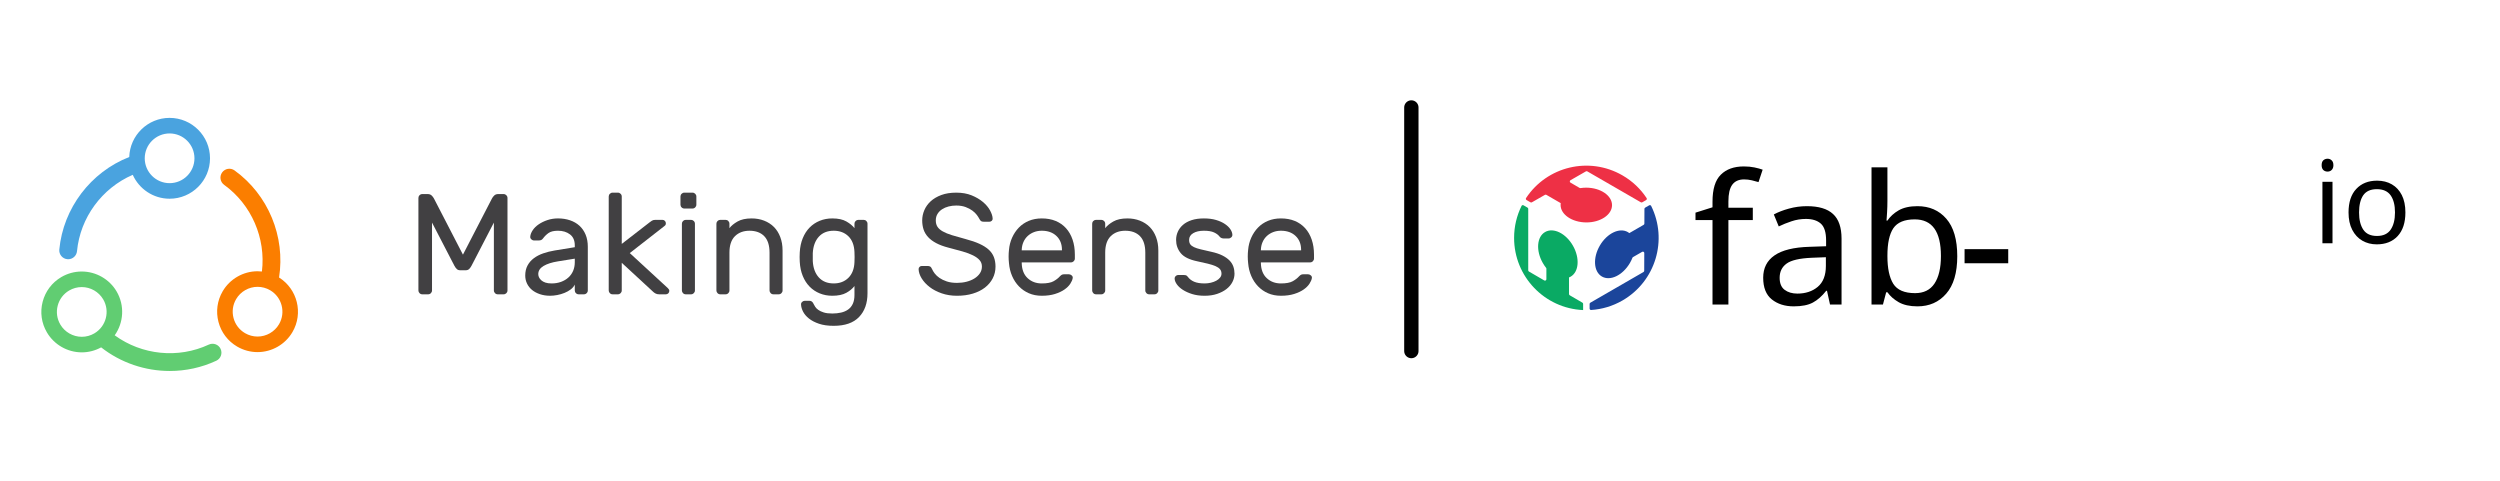
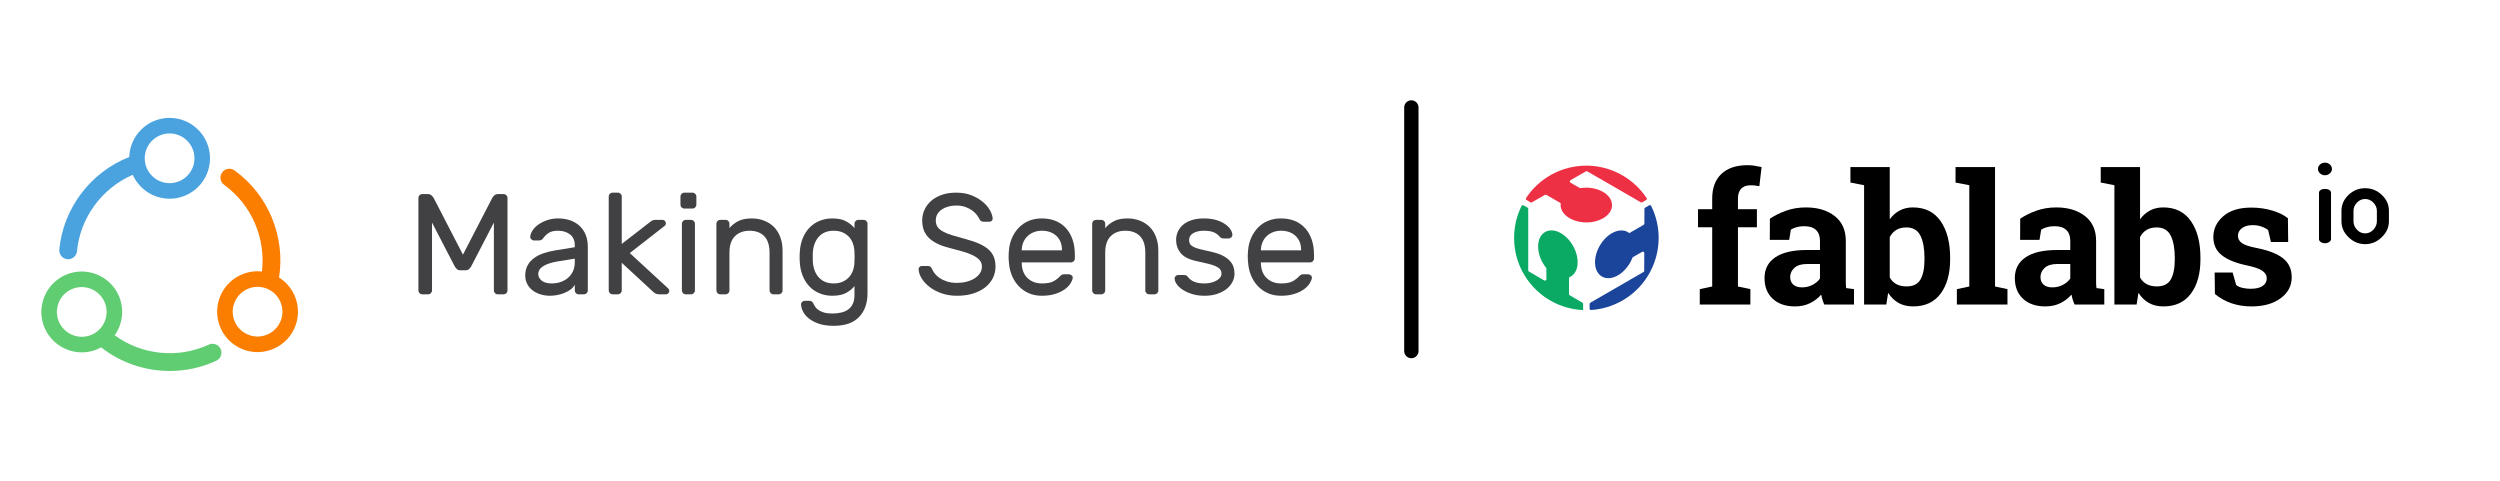
<svg xmlns="http://www.w3.org/2000/svg" version="1.1" id="Layer_1" x="0px" y="0px" width="348.956px" height="67px" viewBox="0 0 348.956 67" enable-background="new 0 0 348.956 67" xml:space="preserve">
  <line fill="none" stroke="#000000" stroke-width="2" stroke-linecap="round" stroke-miterlimit="10" x1="197" y1="15" x2="197" y2="49" />
  <g>
    <path fill="#4AA3DF" d="M23.673,16.454c-3.05,0-5.536,2.434-5.632,5.461c-5.39,2.11-9.209,7.142-9.763,12.91   c-0.066,0.682,0.434,1.289,1.116,1.354c0.04,0.004,0.08,0.006,0.12,0.006c0.632,0,1.172-0.48,1.234-1.122   c0.451-4.691,3.478-8.799,7.782-10.661c0.884,1.963,2.855,3.336,5.143,3.336c3.111,0,5.642-2.531,5.642-5.642   S26.783,16.454,23.673,16.454z M23.673,25.566c-1.913,0-3.47-1.556-3.47-3.47s1.557-3.47,3.47-3.47s3.47,1.556,3.47,3.47   S25.586,25.566,23.673,25.566z" />
    <path fill="#61CD72" d="M30.794,48.7c-0.29-0.621-1.028-0.89-1.649-0.6c-4.272,1.991-9.347,1.467-13.135-1.297   c1.244-1.758,1.427-4.152,0.265-6.125c-1.01-1.715-2.874-2.78-4.866-2.78c-1.002,0-1.99,0.27-2.858,0.781   c-1.298,0.764-2.222,1.989-2.599,3.448c-0.378,1.459-0.165,2.977,0.6,4.276c1.01,1.715,2.874,2.78,4.866,2.78   c0.943,0,1.872-0.242,2.701-0.696c2.764,2.169,6.159,3.295,9.578,3.295c2.212,0,4.434-0.47,6.497-1.432   C30.814,50.06,31.083,49.321,30.794,48.7z M11.417,47.011c-1.226,0-2.374-0.655-2.995-1.71c-0.47-0.799-0.601-1.733-0.369-2.63   c0.232-0.897,0.8-1.651,1.599-2.121c0.534-0.314,1.141-0.48,1.756-0.48c1.226,0,2.373,0.655,2.995,1.71   c0.971,1.649,0.419,3.78-1.23,4.751C12.64,46.845,12.032,47.011,11.417,47.011z" />
    <path fill="#FB7E00" d="M38.952,38.735c0.9-5.718-1.515-11.555-6.213-14.946c-0.556-0.402-1.331-0.276-1.733,0.28   c-0.401,0.556-0.276,1.331,0.28,1.732c3.821,2.758,5.838,7.443,5.273,12.097c-0.2-0.022-0.401-0.036-0.603-0.036   c-1.998,0-3.866,1.071-4.874,2.794c-0.761,1.301-0.97,2.82-0.588,4.278c0.382,1.458,1.308,2.68,2.609,3.441   c0.864,0.505,1.848,0.773,2.844,0.773c1.998,0,3.866-1.07,4.874-2.794C42.362,43.722,41.516,40.347,38.952,38.735z M38.947,45.258   c-0.62,1.06-1.769,1.719-2.999,1.719c-0.612,0-1.216-0.165-1.748-0.476c-0.8-0.468-1.37-1.219-1.605-2.116   c-0.235-0.897-0.106-1.831,0.362-2.63c0.62-1.06,1.769-1.719,3-1.719c0.611,0,1.216,0.165,1.748,0.476   C39.356,41.477,39.913,43.606,38.947,45.258z" />
    <path fill="#414042" d="M64.619,35.545l4.038-7.816c0.08-0.16,0.19-0.307,0.33-0.44c0.14-0.133,0.323-0.2,0.55-0.2h0.76   c0.146,0,0.273,0.054,0.38,0.16c0.106,0.107,0.159,0.233,0.159,0.38v12.913c0,0.147-0.053,0.273-0.159,0.38   c-0.107,0.107-0.234,0.16-0.38,0.16h-0.82c-0.147,0-0.273-0.053-0.38-0.16s-0.16-0.233-0.16-0.38v-9.475l-3.118,6.017   c-0.107,0.2-0.22,0.357-0.34,0.47c-0.12,0.113-0.28,0.17-0.479,0.17h-0.76c-0.2,0-0.36-0.057-0.48-0.17   c-0.12-0.113-0.233-0.27-0.34-0.47l-3.118-6.017v9.475c0,0.147-0.053,0.273-0.16,0.38s-0.233,0.16-0.38,0.16h-0.819   c-0.147,0-0.273-0.053-0.38-0.16c-0.107-0.107-0.16-0.233-0.16-0.38V27.629c0-0.147,0.053-0.273,0.16-0.38   c0.107-0.106,0.233-0.16,0.38-0.16h0.759c0.227,0,0.41,0.067,0.55,0.2c0.14,0.133,0.25,0.28,0.33,0.44L64.619,35.545z" />
    <path fill="#414042" d="M73.314,38.463c0-0.533,0.106-0.999,0.319-1.399c0.213-0.4,0.507-0.739,0.88-1.019   c0.373-0.28,0.81-0.507,1.309-0.68c0.499-0.173,1.029-0.307,1.589-0.4l2.819-0.459v-0.26c0-0.68-0.224-1.189-0.67-1.529   c-0.447-0.34-1.003-0.51-1.669-0.51c-0.587,0-1.029,0.107-1.329,0.32c-0.299,0.213-0.556,0.467-0.77,0.759   c-0.08,0.107-0.167,0.18-0.26,0.22c-0.093,0.04-0.219,0.06-0.379,0.06h-0.6c-0.147,0-0.277-0.053-0.39-0.16   c-0.113-0.107-0.164-0.233-0.15-0.38c0.027-0.293,0.143-0.593,0.35-0.899c0.206-0.307,0.486-0.58,0.839-0.82   c0.353-0.24,0.76-0.436,1.219-0.59c0.46-0.153,0.949-0.23,1.469-0.23c0.6,0,1.156,0.087,1.669,0.26   c0.513,0.173,0.953,0.427,1.319,0.759c0.367,0.333,0.653,0.746,0.86,1.239c0.206,0.493,0.31,1.06,0.31,1.7v6.096   c0,0.147-0.053,0.273-0.16,0.38c-0.107,0.107-0.233,0.16-0.38,0.16H80.77c-0.147,0-0.273-0.053-0.38-0.16   c-0.107-0.107-0.16-0.233-0.16-0.38v-0.819c-0.12,0.253-0.307,0.476-0.56,0.67c-0.253,0.193-0.543,0.357-0.87,0.49   c-0.327,0.133-0.667,0.233-1.019,0.3c-0.353,0.067-0.683,0.1-0.989,0.1c-0.52,0-0.997-0.073-1.429-0.22   c-0.433-0.147-0.8-0.343-1.099-0.59c-0.3-0.247-0.533-0.543-0.7-0.889C73.397,39.236,73.314,38.863,73.314,38.463z M76.992,39.563   c0.479,0,0.919-0.073,1.319-0.22c0.4-0.147,0.743-0.35,1.029-0.61c0.287-0.26,0.506-0.57,0.66-0.93c0.153-0.36,0.23-0.76,0.23-1.2   v-0.499l-2.359,0.379c-0.839,0.134-1.506,0.347-1.999,0.64c-0.493,0.293-0.739,0.673-0.739,1.14c0,0.147,0.033,0.293,0.1,0.439   c0.066,0.147,0.173,0.287,0.319,0.42c0.147,0.133,0.337,0.24,0.57,0.32C76.355,39.523,76.644,39.563,76.992,39.563z" />
    <path fill="#414042" d="M86.786,36.684v3.858c0,0.147-0.053,0.273-0.16,0.38c-0.107,0.107-0.233,0.16-0.379,0.16h-0.74   c-0.147,0-0.273-0.053-0.38-0.16s-0.16-0.233-0.16-0.38V27.429c0-0.146,0.053-0.273,0.16-0.38c0.107-0.106,0.233-0.159,0.38-0.159   h0.74c0.146,0,0.273,0.053,0.379,0.159c0.107,0.107,0.16,0.234,0.16,0.38v6.617l3.898-3.019c0.08-0.066,0.183-0.14,0.31-0.22   c0.127-0.079,0.283-0.119,0.47-0.119h0.999c0.133,0,0.247,0.047,0.34,0.139c0.093,0.094,0.14,0.207,0.14,0.34   c0,0.067-0.01,0.13-0.03,0.19c-0.02,0.06-0.083,0.13-0.19,0.21l-4.817,3.758l5.317,4.897c0.08,0.08,0.133,0.147,0.16,0.2   c0.027,0.053,0.04,0.113,0.04,0.18c0,0.133-0.047,0.247-0.14,0.34c-0.093,0.093-0.207,0.14-0.34,0.14h-0.94   c-0.199,0-0.37-0.04-0.51-0.12c-0.14-0.08-0.243-0.153-0.31-0.22L86.786,36.684z" />
    <path fill="#414042" d="M97.2,28.569c0,0.147-0.053,0.273-0.16,0.379c-0.107,0.107-0.233,0.16-0.38,0.16h-1.139   c-0.147,0-0.273-0.053-0.38-0.16c-0.107-0.106-0.16-0.233-0.16-0.379v-1.14c0-0.146,0.053-0.273,0.16-0.38   c0.107-0.106,0.233-0.159,0.38-0.159h1.139c0.147,0,0.273,0.053,0.38,0.159c0.107,0.107,0.16,0.234,0.16,0.38V28.569z M97,40.542   c0,0.147-0.053,0.273-0.16,0.38c-0.107,0.107-0.233,0.16-0.379,0.16h-0.74c-0.147,0-0.273-0.053-0.38-0.16   c-0.107-0.107-0.16-0.233-0.16-0.38v-9.315c0-0.146,0.053-0.273,0.16-0.38c0.107-0.106,0.233-0.159,0.38-0.159h0.74   c0.146,0,0.273,0.053,0.379,0.159c0.107,0.107,0.16,0.234,0.16,0.38V40.542z" />
    <path fill="#414042" d="M109.233,40.542c0,0.147-0.053,0.273-0.16,0.38c-0.107,0.107-0.233,0.16-0.379,0.16h-0.74   c-0.147,0-0.273-0.053-0.38-0.16c-0.107-0.107-0.16-0.233-0.16-0.38v-5.277c0-1.026-0.247-1.792-0.739-2.299   c-0.493-0.506-1.18-0.759-2.059-0.759c-0.84,0-1.516,0.253-2.029,0.759c-0.513,0.507-0.77,1.273-0.77,2.299v5.277   c0,0.147-0.053,0.273-0.16,0.38c-0.107,0.107-0.233,0.16-0.379,0.16h-0.74c-0.147,0-0.273-0.053-0.38-0.16   c-0.107-0.107-0.16-0.233-0.16-0.38v-9.315c0-0.146,0.053-0.273,0.16-0.38c0.107-0.106,0.233-0.159,0.38-0.159h0.74   c0.146,0,0.273,0.053,0.379,0.159c0.107,0.107,0.16,0.234,0.16,0.38v0.62c0.253-0.333,0.63-0.643,1.129-0.929   c0.5-0.287,1.156-0.43,1.969-0.43c0.626,0,1.206,0.103,1.739,0.31c0.533,0.207,0.989,0.5,1.369,0.88   c0.38,0.379,0.676,0.849,0.889,1.409c0.213,0.56,0.32,1.186,0.32,1.879V40.542z" />
    <path fill="#414042" d="M111.632,35.225c0.04-0.733,0.18-1.392,0.42-1.979c0.24-0.586,0.56-1.082,0.96-1.489   c0.4-0.406,0.87-0.719,1.409-0.939c0.54-0.22,1.123-0.33,1.749-0.33c0.826,0,1.486,0.143,1.979,0.43   c0.493,0.287,0.866,0.596,1.119,0.929v-0.62c0-0.146,0.053-0.273,0.16-0.38c0.107-0.106,0.233-0.159,0.38-0.159h0.74   c0.146,0,0.273,0.053,0.38,0.159c0.106,0.107,0.159,0.234,0.159,0.38v9.715c0,1.386-0.393,2.489-1.179,3.308   c-0.786,0.819-1.966,1.229-3.538,1.229c-0.8,0-1.483-0.096-2.049-0.288c-0.567-0.192-1.033-0.434-1.4-0.725   s-0.639-0.61-0.819-0.954c-0.18-0.345-0.277-0.676-0.29-0.994c-0.013-0.146,0.037-0.271,0.15-0.377   c0.113-0.106,0.243-0.159,0.39-0.159h0.6c0.147,0,0.27,0.036,0.37,0.108c0.1,0.072,0.196,0.214,0.29,0.425   c0.04,0.079,0.104,0.188,0.19,0.327c0.087,0.138,0.227,0.276,0.42,0.415c0.193,0.138,0.446,0.257,0.759,0.356   c0.313,0.099,0.71,0.148,1.189,0.148c0.44,0,0.849-0.044,1.229-0.13c0.38-0.087,0.71-0.23,0.989-0.43   c0.28-0.2,0.496-0.467,0.65-0.8c0.153-0.333,0.23-0.739,0.23-1.219v-1.259c-0.267,0.359-0.647,0.676-1.139,0.949   c-0.493,0.273-1.146,0.41-1.959,0.41c-0.627,0-1.209-0.11-1.749-0.33c-0.539-0.22-1.009-0.533-1.409-0.94   c-0.4-0.407-0.72-0.903-0.96-1.489c-0.24-0.586-0.38-1.246-0.42-1.979c-0.013-0.199-0.02-0.419-0.02-0.659   C111.612,35.645,111.618,35.425,111.632,35.225z M119.267,35.165c-0.04-0.946-0.323-1.675-0.849-2.189   c-0.527-0.513-1.209-0.77-2.049-0.77c-0.88,0-1.572,0.28-2.079,0.839c-0.507,0.56-0.786,1.32-0.84,2.279   c-0.013,0.373-0.013,0.746,0,1.119c0.053,0.96,0.333,1.72,0.84,2.279c0.507,0.56,1.199,0.84,2.079,0.84   c0.839,0,1.522-0.26,2.049-0.78c0.527-0.519,0.81-1.246,0.849-2.179c0.013-0.2,0.02-0.439,0.02-0.719   C119.287,35.605,119.281,35.365,119.267,35.165z" />
    <path fill="#414042" d="M133.479,26.89c0.813,0,1.529,0.127,2.149,0.379c0.62,0.253,1.146,0.564,1.579,0.929   c0.433,0.367,0.763,0.76,0.989,1.18c0.227,0.42,0.347,0.796,0.36,1.129c0.013,0.12-0.027,0.223-0.12,0.31   c-0.093,0.087-0.2,0.13-0.32,0.13h-0.819c-0.147,0-0.264-0.026-0.35-0.08c-0.087-0.053-0.176-0.173-0.27-0.359   c-0.067-0.133-0.177-0.303-0.33-0.51c-0.153-0.206-0.36-0.406-0.62-0.599c-0.26-0.193-0.576-0.36-0.949-0.5   c-0.373-0.14-0.806-0.21-1.299-0.21c-0.373,0-0.73,0.043-1.069,0.13c-0.34,0.087-0.643,0.217-0.91,0.39   c-0.267,0.173-0.48,0.39-0.64,0.65c-0.16,0.26-0.24,0.564-0.24,0.91c0,0.347,0.077,0.639,0.23,0.879   c0.153,0.24,0.399,0.457,0.739,0.65c0.34,0.193,0.77,0.37,1.289,0.53c0.52,0.16,1.152,0.34,1.899,0.54   c0.76,0.2,1.403,0.42,1.929,0.66c0.526,0.24,0.956,0.51,1.289,0.81c0.333,0.3,0.576,0.647,0.73,1.039   c0.153,0.393,0.23,0.837,0.23,1.329c0,0.6-0.13,1.149-0.39,1.649c-0.26,0.499-0.624,0.93-1.089,1.289   c-0.467,0.359-1.029,0.639-1.689,0.839c-0.66,0.2-1.396,0.3-2.209,0.3c-0.773,0-1.486-0.113-2.139-0.34   c-0.653-0.227-1.213-0.52-1.679-0.879c-0.467-0.36-0.837-0.76-1.109-1.2c-0.273-0.44-0.417-0.872-0.43-1.299   c0-0.12,0.043-0.223,0.13-0.31c0.087-0.087,0.19-0.13,0.31-0.13h0.82c0.133,0,0.25,0.027,0.35,0.08c0.1,0.053,0.19,0.173,0.27,0.36   c0.08,0.187,0.203,0.39,0.37,0.61c0.167,0.22,0.39,0.427,0.67,0.62c0.28,0.193,0.62,0.356,1.019,0.49c0.4,0.133,0.873,0.2,1.42,0.2   c0.466,0,0.91-0.053,1.329-0.16c0.419-0.107,0.79-0.26,1.109-0.46c0.32-0.2,0.573-0.44,0.76-0.719c0.187-0.28,0.28-0.593,0.28-0.94   s-0.107-0.643-0.32-0.889c-0.213-0.247-0.52-0.47-0.919-0.67c-0.4-0.2-0.889-0.383-1.469-0.55c-0.58-0.167-1.236-0.343-1.969-0.53   c-0.667-0.173-1.232-0.382-1.699-0.63c-0.467-0.246-0.846-0.53-1.139-0.849c-0.293-0.32-0.504-0.673-0.63-1.059   c-0.127-0.387-0.19-0.806-0.19-1.259c0-0.493,0.1-0.973,0.3-1.44c0.2-0.466,0.496-0.879,0.889-1.239   c0.393-0.36,0.886-0.65,1.479-0.87C131.983,27,132.68,26.89,133.479,26.89z" />
    <path fill="#414042" d="M140.835,34.885c0.053-0.613,0.2-1.186,0.44-1.719c0.24-0.533,0.553-0.999,0.94-1.399   c0.386-0.4,0.85-0.713,1.389-0.94c0.54-0.226,1.143-0.339,1.809-0.339c0.72,0,1.362,0.116,1.929,0.35   c0.567,0.233,1.049,0.57,1.449,1.009c0.4,0.44,0.706,0.973,0.92,1.599c0.213,0.626,0.32,1.326,0.32,2.099v0.54   c0,0.147-0.054,0.273-0.16,0.379c-0.107,0.107-0.233,0.16-0.38,0.16h-6.876v0.12c0.026,0.906,0.303,1.603,0.829,2.089   c0.526,0.487,1.182,0.73,1.969,0.73c0.733,0,1.282-0.103,1.649-0.31c0.366-0.206,0.662-0.436,0.889-0.69   c0.106-0.106,0.2-0.18,0.28-0.22c0.079-0.04,0.199-0.06,0.359-0.06h0.6c0.147,0,0.28,0.054,0.4,0.16   c0.12,0.107,0.167,0.233,0.14,0.38c-0.04,0.24-0.153,0.504-0.34,0.789c-0.187,0.287-0.457,0.553-0.81,0.8   c-0.353,0.247-0.793,0.453-1.319,0.62c-0.527,0.166-1.143,0.25-1.849,0.25c-0.667,0-1.266-0.117-1.799-0.35   c-0.533-0.233-0.996-0.553-1.389-0.96c-0.393-0.407-0.71-0.886-0.949-1.439c-0.24-0.553-0.387-1.156-0.44-1.809   C140.768,36.111,140.768,35.498,140.835,34.885z M142.614,34.945h5.617v-0.06c0-0.813-0.257-1.462-0.77-1.949   c-0.513-0.487-1.196-0.73-2.049-0.73c-0.387,0-0.746,0.063-1.079,0.19c-0.333,0.127-0.627,0.307-0.88,0.54   c-0.253,0.233-0.453,0.516-0.6,0.849c-0.147,0.333-0.227,0.7-0.239,1.099V34.945z" />
    <path fill="#414042" d="M161.683,40.542c0,0.147-0.053,0.273-0.16,0.38c-0.107,0.107-0.233,0.16-0.379,0.16h-0.74   c-0.147,0-0.273-0.053-0.38-0.16c-0.107-0.107-0.16-0.233-0.16-0.38v-5.277c0-1.026-0.247-1.792-0.739-2.299   c-0.493-0.506-1.18-0.759-2.059-0.759c-0.84,0-1.516,0.253-2.029,0.759c-0.513,0.507-0.77,1.273-0.77,2.299v5.277   c0,0.147-0.053,0.273-0.16,0.38c-0.107,0.107-0.233,0.16-0.379,0.16h-0.74c-0.147,0-0.273-0.053-0.38-0.16s-0.16-0.233-0.16-0.38   v-9.315c0-0.146,0.053-0.273,0.16-0.38c0.107-0.106,0.233-0.159,0.38-0.159h0.74c0.146,0,0.273,0.053,0.379,0.159   c0.107,0.107,0.16,0.234,0.16,0.38v0.62c0.253-0.333,0.63-0.643,1.129-0.929c0.5-0.287,1.156-0.43,1.969-0.43   c0.626,0,1.206,0.103,1.739,0.31c0.533,0.207,0.989,0.5,1.369,0.88c0.38,0.379,0.676,0.849,0.889,1.409   c0.213,0.56,0.32,1.186,0.32,1.879V40.542z" />
    <path fill="#414042" d="M170.499,38.204c0-0.253-0.07-0.463-0.21-0.63c-0.14-0.166-0.35-0.31-0.63-0.43   c-0.279-0.12-0.636-0.233-1.069-0.34c-0.433-0.106-0.937-0.22-1.509-0.34c-1.08-0.226-1.836-0.602-2.269-1.129   c-0.433-0.527-0.65-1.143-0.65-1.849c0-0.4,0.08-0.78,0.24-1.139c0.16-0.36,0.4-0.68,0.72-0.96c0.32-0.28,0.723-0.5,1.209-0.659   c0.486-0.16,1.056-0.24,1.709-0.24c0.653,0,1.223,0.073,1.709,0.22c0.487,0.147,0.896,0.333,1.229,0.559   c0.333,0.227,0.586,0.47,0.759,0.73c0.173,0.26,0.267,0.51,0.28,0.75c0.013,0.147-0.037,0.273-0.15,0.38   c-0.113,0.107-0.244,0.16-0.39,0.16h-0.66c-0.08,0-0.177-0.016-0.29-0.05c-0.114-0.033-0.217-0.11-0.31-0.23   c-0.173-0.226-0.43-0.416-0.77-0.57c-0.34-0.153-0.81-0.23-1.409-0.23c-0.613,0-1.109,0.113-1.489,0.34   c-0.38,0.227-0.57,0.539-0.57,0.939c0,0.253,0.053,0.457,0.16,0.61c0.107,0.153,0.28,0.287,0.52,0.4   c0.24,0.113,0.556,0.217,0.949,0.31c0.393,0.093,0.883,0.207,1.469,0.34c0.613,0.133,1.126,0.304,1.539,0.51   c0.413,0.207,0.746,0.44,0.999,0.7c0.253,0.26,0.433,0.547,0.54,0.86s0.16,0.643,0.16,0.989c0,0.399-0.097,0.786-0.29,1.159   c-0.193,0.373-0.47,0.7-0.829,0.979c-0.36,0.28-0.797,0.507-1.309,0.68c-0.513,0.173-1.096,0.26-1.749,0.26s-1.232-0.08-1.739-0.24   c-0.507-0.16-0.939-0.356-1.299-0.59c-0.36-0.233-0.637-0.487-0.829-0.76c-0.193-0.273-0.297-0.53-0.31-0.77   c-0.014-0.147,0.033-0.273,0.139-0.38c0.107-0.106,0.24-0.16,0.4-0.16h0.72c0.08,0,0.173,0.01,0.28,0.03   c0.106,0.02,0.206,0.097,0.3,0.23c0.213,0.293,0.506,0.52,0.879,0.68c0.373,0.16,0.86,0.24,1.459,0.24   c0.293,0,0.583-0.033,0.87-0.1c0.287-0.067,0.54-0.16,0.76-0.28c0.22-0.12,0.396-0.263,0.53-0.43   C170.432,38.587,170.499,38.403,170.499,38.204z" />
    <path fill="#414042" d="M174.216,34.885c0.053-0.613,0.2-1.186,0.44-1.719c0.24-0.533,0.553-0.999,0.94-1.399   c0.386-0.4,0.849-0.713,1.389-0.94c0.54-0.226,1.143-0.339,1.809-0.339c0.72,0,1.362,0.116,1.929,0.35   c0.567,0.233,1.049,0.57,1.449,1.009c0.4,0.44,0.707,0.973,0.92,1.599c0.213,0.626,0.32,1.326,0.32,2.099v0.54   c0,0.147-0.054,0.273-0.16,0.379c-0.107,0.107-0.233,0.16-0.38,0.16h-6.876v0.12c0.026,0.906,0.303,1.603,0.83,2.089   c0.526,0.487,1.182,0.73,1.969,0.73c0.733,0,1.282-0.103,1.649-0.31c0.366-0.206,0.662-0.436,0.89-0.69   c0.106-0.106,0.2-0.18,0.28-0.22c0.079-0.04,0.199-0.06,0.359-0.06h0.6c0.147,0,0.28,0.054,0.4,0.16   c0.12,0.107,0.167,0.233,0.14,0.38c-0.04,0.24-0.153,0.504-0.34,0.789c-0.187,0.287-0.457,0.553-0.81,0.8   c-0.353,0.247-0.793,0.453-1.319,0.62c-0.527,0.166-1.143,0.25-1.849,0.25c-0.667,0-1.266-0.117-1.799-0.35   c-0.533-0.233-0.996-0.553-1.389-0.96s-0.71-0.886-0.949-1.439c-0.24-0.553-0.387-1.156-0.44-1.809   C174.149,36.111,174.149,35.498,174.216,34.885z M175.996,34.945h5.617v-0.06c0-0.813-0.257-1.462-0.77-1.949   c-0.513-0.487-1.196-0.73-2.049-0.73c-0.387,0-0.746,0.063-1.079,0.19c-0.333,0.127-0.626,0.307-0.88,0.54   c-0.253,0.233-0.453,0.516-0.6,0.849c-0.147,0.333-0.227,0.7-0.239,1.099V34.945z" />
  </g>
  <g>
-     <g>
-       <path fill="#0AAA64" d="M220.976,43.28v-0.864c0-0.07-0.037-0.134-0.098-0.17l-1.774-1.034c-0.06-0.035-0.097-0.1-0.097-0.17    v-2.316c0.074-0.03,0.149-0.063,0.22-0.104c1.166-0.661,1.314-2.597,0.332-4.319c-0.979-1.724-2.719-2.585-3.883-1.921    c-1.165,0.66-1.314,2.595-0.331,4.319c0.14,0.247,0.296,0.476,0.462,0.684c0.027,0.034,0.042,0.075,0.042,0.119v1.472    c0,0.151-0.164,0.246-0.295,0.17l-2.142-1.246c-0.06-0.035-0.098-0.1-0.098-0.17V29.15c0-0.07-0.037-0.135-0.098-0.17    l-0.557-0.322c-0.098-0.057-0.227-0.02-0.277,0.082c-0.667,1.348-1.04,2.859-1.04,4.464    C211.341,38.625,215.612,43.046,220.976,43.28" />
-       <path fill="#EE3045" d="M215.648,27.195c0.061-0.035,0.135-0.035,0.196,0l2.004,1.158c-0.012,0.08-0.017,0.162-0.017,0.245    c-0.008,1.34,1.591,2.435,3.574,2.449c1.983,0.011,3.598-1.065,3.606-2.405c0.008-1.339-1.594-2.434-3.576-2.448    c-0.282-0.002-0.558,0.019-0.822,0.06c-0.043,0.007-0.087-0.001-0.125-0.023l-1.274-0.737c-0.131-0.076-0.131-0.265,0.001-0.34    l2.15-1.233c0.061-0.035,0.135-0.035,0.196,0l7.474,4.317c0.061,0.035,0.136,0.035,0.196,0l0.538-0.31    c0.098-0.057,0.13-0.185,0.068-0.28c-0.836-1.269-1.966-2.36-3.371-3.17c-4.647-2.684-10.536-1.253-13.453,3.164    c-0.062,0.094-0.031,0.224,0.067,0.28l0.55,0.317c0.061,0.035,0.135,0.035,0.196,0L215.648,27.195z" />
-       <path fill="#1B459B" d="M229.526,31.211c0,0.07-0.038,0.134-0.098,0.169l-2.005,1.158c-0.063-0.052-0.129-0.098-0.201-0.14    c-1.156-0.676-2.907,0.161-3.908,1.873c-1.001,1.711-0.878,3.647,0.278,4.324c1.156,0.677,2.905-0.161,3.907-1.874    c0.143-0.242,0.264-0.491,0.36-0.739c0.016-0.041,0.044-0.075,0.082-0.097l1.277-0.735c0.131-0.076,0.295,0.02,0.294,0.171    l-0.009,2.477c0,0.07-0.038,0.134-0.098,0.169l-7.425,4.288c-0.061,0.035-0.098,0.1-0.098,0.17v0.645    c0,0.114,0.096,0.206,0.21,0.199c1.499-0.097,2.992-0.529,4.38-1.329c4.635-2.678,6.343-8.467,4.002-13.197    c-0.05-0.102-0.178-0.139-0.277-0.083l-0.564,0.325c-0.061,0.035-0.098,0.099-0.098,0.169L229.526,31.211z" />
-     </g>
-     <rect x="322.811" y="21.871" fill="none" width="22.689" height="16.145" />
-     <text transform="matrix(1 0 0 1 322.8106 33.9514)" font-family="'Dosis-SemiBold'" font-size="16">io</text>
-     <rect x="236.286" y="23.317" fill="none" width="84.525" height="23.048" />
-     <text transform="matrix(1 0 0 1 236.286 42.5118)">
-       <tspan x="0" y="0" font-family="'RobotoSlab-Bold'" font-size="25.2">fab</tspan>
-       <tspan x="36.919" y="0" font-family="'RobotoSlab-Bold'" font-size="25.2">-</tspan>
-     </text>
+     <path fill="#0AAA64" d="M220.976,43.28v-0.864c0-0.07-0.037-0.134-0.098-0.17l-1.774-1.034c-0.06-0.035-0.097-0.1-0.097-0.17   v-2.316c0.074-0.03,0.149-0.063,0.22-0.104c1.166-0.661,1.314-2.597,0.332-4.319c-0.979-1.724-2.719-2.585-3.883-1.921   c-1.165,0.66-1.314,2.595-0.331,4.319c0.14,0.247,0.296,0.476,0.462,0.684c0.027,0.034,0.042,0.075,0.042,0.119v1.472   c0,0.151-0.164,0.246-0.295,0.17l-2.142-1.246c-0.06-0.035-0.098-0.1-0.098-0.17V29.15c0-0.07-0.037-0.135-0.098-0.17l-0.557-0.322   c-0.098-0.057-0.227-0.02-0.277,0.082c-0.667,1.348-1.04,2.859-1.04,4.464C211.341,38.625,215.612,43.046,220.976,43.28" />
+     <path fill="#EE3045" d="M215.648,27.195c0.061-0.035,0.135-0.035,0.196,0l2.004,1.158c-0.012,0.08-0.017,0.162-0.017,0.245   c-0.008,1.34,1.591,2.435,3.574,2.449c1.983,0.011,3.598-1.065,3.606-2.405c0.008-1.339-1.594-2.434-3.576-2.448   c-0.282-0.002-0.558,0.019-0.822,0.06c-0.043,0.007-0.087-0.001-0.125-0.023l-1.274-0.737c-0.131-0.076-0.131-0.265,0.001-0.34   l2.15-1.233c0.061-0.035,0.135-0.035,0.196,0l7.474,4.317c0.061,0.035,0.136,0.035,0.196,0l0.538-0.31   c0.098-0.057,0.13-0.185,0.068-0.28c-0.836-1.269-1.966-2.36-3.371-3.17c-4.647-2.684-10.536-1.253-13.453,3.164   c-0.062,0.094-0.031,0.224,0.067,0.28l0.55,0.317c0.061,0.035,0.135,0.035,0.196,0L215.648,27.195z" />
+     <path fill="#1B459B" d="M229.526,31.211c0,0.07-0.038,0.134-0.098,0.169l-2.005,1.158c-0.063-0.052-0.129-0.098-0.201-0.14   c-1.156-0.676-2.907,0.161-3.908,1.873c-1.001,1.711-0.878,3.647,0.278,4.324c1.156,0.677,2.905-0.161,3.907-1.874   c0.143-0.242,0.264-0.491,0.36-0.739c0.016-0.041,0.044-0.075,0.082-0.097l1.277-0.735c0.131-0.076,0.295,0.02,0.294,0.171   l-0.009,2.477c0,0.07-0.038,0.134-0.098,0.169l-7.425,4.288c-0.061,0.035-0.098,0.1-0.098,0.17v0.645   c0,0.114,0.096,0.206,0.21,0.199c1.499-0.097,2.992-0.529,4.38-1.329c4.635-2.678,6.343-8.467,4.002-13.197   c-0.05-0.102-0.178-0.139-0.277-0.083l-0.564,0.325c-0.061,0.035-0.098,0.099-0.098,0.169L229.526,31.211z" />
+   </g>
+   <g>
+     <path d="M323.546,23.583c0-0.245,0.096-0.453,0.288-0.624c0.192-0.17,0.421-0.256,0.688-0.256s0.496,0.085,0.688,0.256   c0.192,0.171,0.288,0.379,0.288,0.624c0,0.235-0.096,0.44-0.288,0.616c-0.192,0.176-0.421,0.264-0.688,0.264   s-0.496-0.088-0.688-0.264C323.643,24.023,323.546,23.818,323.546,23.583z M323.69,33.391v-6.48c0-0.16,0.077-0.291,0.232-0.392   c0.155-0.101,0.354-0.152,0.6-0.152c0.245,0,0.448,0.051,0.608,0.152c0.16,0.102,0.24,0.232,0.24,0.392v6.48   c0,0.139-0.083,0.267-0.248,0.384c-0.166,0.117-0.366,0.176-0.6,0.176c-0.235,0-0.432-0.059-0.592-0.176   C323.771,33.658,323.69,33.53,323.69,33.391z" />
+     <path d="M326.827,30.895v-1.472c0-0.843,0.325-1.579,0.976-2.208c0.651-0.629,1.43-0.944,2.336-0.944   c0.885,0,1.658,0.312,2.32,0.936c0.661,0.624,0.992,1.363,0.992,2.216v1.472c0,0.832-0.333,1.571-1,2.216   c-0.667,0.646-1.438,0.968-2.312,0.968c-0.886,0-1.659-0.32-2.32-0.96C327.157,32.479,326.827,31.738,326.827,30.895z    M328.506,30.891c0,0.434,0.16,0.824,0.48,1.168c0.32,0.345,0.704,0.517,1.152,0.517c0.437,0,0.818-0.172,1.144-0.517   c0.325-0.344,0.488-0.734,0.488-1.168v-1.462c0-0.424-0.163-0.805-0.488-1.145c-0.326-0.339-0.707-0.508-1.144-0.508   c-0.448,0-0.832,0.169-1.152,0.508c-0.32,0.339-0.48,0.721-0.48,1.145V30.891z" />
+   </g>
+   <g>
+     <path d="M237.258,40.358l1.735-0.369v-8.269h-1.981v-2.522h1.981v-1.477c0-1.493,0.431-2.644,1.292-3.452s2.071-1.212,3.63-1.212   c0.303,0,0.613,0.022,0.929,0.067c0.315,0.045,0.662,0.109,1.04,0.191l-0.308,2.67c-0.197-0.033-0.388-0.062-0.572-0.086   s-0.4-0.037-0.646-0.037c-0.583,0-1.023,0.16-1.323,0.48s-0.449,0.779-0.449,1.378v1.477h2.646v2.522h-2.646v8.269l1.735,0.369   v2.153h-7.063V40.358z" />
+     <path d="M254.638,42.512c-0.098-0.222-0.185-0.449-0.258-0.683c-0.074-0.233-0.131-0.469-0.172-0.708   c-0.426,0.492-0.945,0.89-1.556,1.194c-0.611,0.303-1.311,0.455-2.098,0.455c-1.304,0-2.34-0.354-3.107-1.064   c-0.767-0.709-1.15-1.675-1.15-2.897c0-1.247,0.5-2.211,1.501-2.892s2.469-1.021,4.405-1.021h1.833v-1.304   c0-0.64-0.185-1.136-0.554-1.489s-0.915-0.529-1.637-0.529c-0.41,0-0.775,0.047-1.095,0.142s-0.578,0.207-0.775,0.338l-0.234,1.427   h-2.707l0.012-2.953c0.656-0.443,1.409-0.816,2.258-1.12c0.849-0.303,1.774-0.455,2.775-0.455c1.649,0,2.988,0.404,4.018,1.212   c1.029,0.808,1.544,1.958,1.544,3.451v5.5c0,0.205,0.002,0.398,0.006,0.578c0.004,0.181,0.019,0.353,0.043,0.517l1.095,0.147v2.153   H254.638z M251.525,40.112c0.542,0,1.034-0.117,1.477-0.351s0.788-0.527,1.034-0.88v-2.03h-1.833c-0.763,0-1.341,0.178-1.735,0.535   c-0.394,0.357-0.591,0.786-0.591,1.286c0,0.451,0.146,0.804,0.437,1.058C250.604,39.985,251.008,40.112,251.525,40.112z" />
+     <path d="M272.203,36.224c0,1.985-0.443,3.572-1.329,4.762c-0.886,1.189-2.166,1.784-3.839,1.784c-0.779,0-1.456-0.162-2.03-0.486   c-0.574-0.324-1.058-0.794-1.452-1.409l-0.258,1.637h-3.101V25.851l-1.907-0.369v-2.166h5.488v7.297   c0.385-0.533,0.847-0.943,1.384-1.23c0.537-0.287,1.154-0.431,1.852-0.431c1.69,0,2.978,0.638,3.864,1.913   c0.886,1.276,1.329,2.976,1.329,5.101V36.224z M268.623,35.966c0-1.296-0.191-2.324-0.572-3.083s-1.032-1.138-1.95-1.138   c-0.558,0-1.03,0.117-1.415,0.351c-0.386,0.234-0.689,0.568-0.911,1.003v5.623c0.221,0.411,0.527,0.722,0.917,0.936   s0.868,0.32,1.434,0.32c0.927,0,1.575-0.326,1.944-0.979c0.369-0.652,0.554-1.577,0.554-2.774V35.966z" />
+     <path d="M272.959,25.482v-2.166h5.513v16.673l1.735,0.369v2.153h-7.063v-2.153l1.735-0.369V25.851L272.959,25.482z" />
+     <path d="M289.576,42.512c-0.098-0.222-0.185-0.449-0.258-0.683c-0.074-0.233-0.131-0.469-0.172-0.708   c-0.426,0.492-0.945,0.89-1.556,1.194c-0.611,0.303-1.311,0.455-2.098,0.455c-1.304,0-2.34-0.354-3.107-1.064   c-0.767-0.709-1.15-1.675-1.15-2.897c0-1.247,0.5-2.211,1.501-2.892s2.469-1.021,4.405-1.021h1.833v-1.304   c0-0.64-0.185-1.136-0.554-1.489s-0.915-0.529-1.637-0.529c-0.41,0-0.775,0.047-1.095,0.142s-0.578,0.207-0.775,0.338l-0.234,1.427   h-2.707l0.012-2.953c0.656-0.443,1.409-0.816,2.258-1.12c0.849-0.303,1.774-0.455,2.775-0.455c1.649,0,2.988,0.404,4.018,1.212   c1.029,0.808,1.544,1.958,1.544,3.451v5.5c0,0.205,0.002,0.398,0.006,0.578c0.004,0.181,0.019,0.353,0.043,0.517l1.095,0.147v2.153   H289.576z M286.463,40.112c0.542,0,1.034-0.117,1.477-0.351s0.788-0.527,1.034-0.88v-2.03h-1.833c-0.763,0-1.341,0.178-1.735,0.535   c-0.394,0.357-0.591,0.786-0.591,1.286c0,0.451,0.146,0.804,0.437,1.058C285.542,39.985,285.946,40.112,286.463,40.112z" />
+     <path d="M307.141,36.224c0,1.985-0.443,3.572-1.329,4.762c-0.886,1.189-2.166,1.784-3.839,1.784c-0.779,0-1.456-0.162-2.03-0.486   c-0.574-0.324-1.058-0.794-1.452-1.409l-0.258,1.637h-3.101V25.851l-1.907-0.369v-2.166h5.488v7.297   c0.385-0.533,0.847-0.943,1.384-1.23c0.537-0.287,1.154-0.431,1.852-0.431c1.69,0,2.978,0.638,3.864,1.913   c0.886,1.276,1.329,2.976,1.329,5.101V36.224z M303.56,35.966c0-1.296-0.191-2.324-0.572-3.083s-1.032-1.138-1.95-1.138   c-0.558,0-1.03,0.117-1.415,0.351c-0.386,0.234-0.689,0.568-0.911,1.003v5.623c0.221,0.411,0.527,0.722,0.917,0.936   s0.868,0.32,1.434,0.32c0.927,0,1.575-0.326,1.944-0.979c0.369-0.652,0.554-1.577,0.554-2.774V35.966z" />
+     <path d="M319.39,33.775h-2.412l-0.381-1.661c-0.246-0.197-0.556-0.361-0.929-0.492s-0.786-0.197-1.236-0.197   c-0.632,0-1.132,0.142-1.501,0.424c-0.369,0.283-0.554,0.638-0.554,1.064c0,0.402,0.176,0.736,0.529,1.003   c0.353,0.267,1.058,0.502,2.116,0.708c1.649,0.328,2.871,0.81,3.667,1.446c0.795,0.636,1.193,1.511,1.193,2.627   c0,1.198-0.515,2.176-1.544,2.935c-1.03,0.759-2.385,1.138-4.067,1.138c-1.025,0-1.967-0.15-2.824-0.449   c-0.857-0.299-1.618-0.728-2.283-1.286l-0.037-2.99h2.51l0.492,1.735c0.213,0.18,0.504,0.313,0.874,0.4   c0.369,0.086,0.755,0.129,1.157,0.129c0.73,0,1.286-0.131,1.667-0.394s0.572-0.619,0.572-1.071c0-0.394-0.193-0.734-0.579-1.021   s-1.095-0.542-2.128-0.763c-1.567-0.32-2.75-0.793-3.55-1.421s-1.2-1.483-1.2-2.565c0-1.116,0.459-2.078,1.378-2.886   c0.918-0.808,2.227-1.212,3.925-1.212c1.033,0,2.012,0.14,2.935,0.418s1.646,0.636,2.172,1.07L319.39,33.775z" />
  </g>
</svg>
